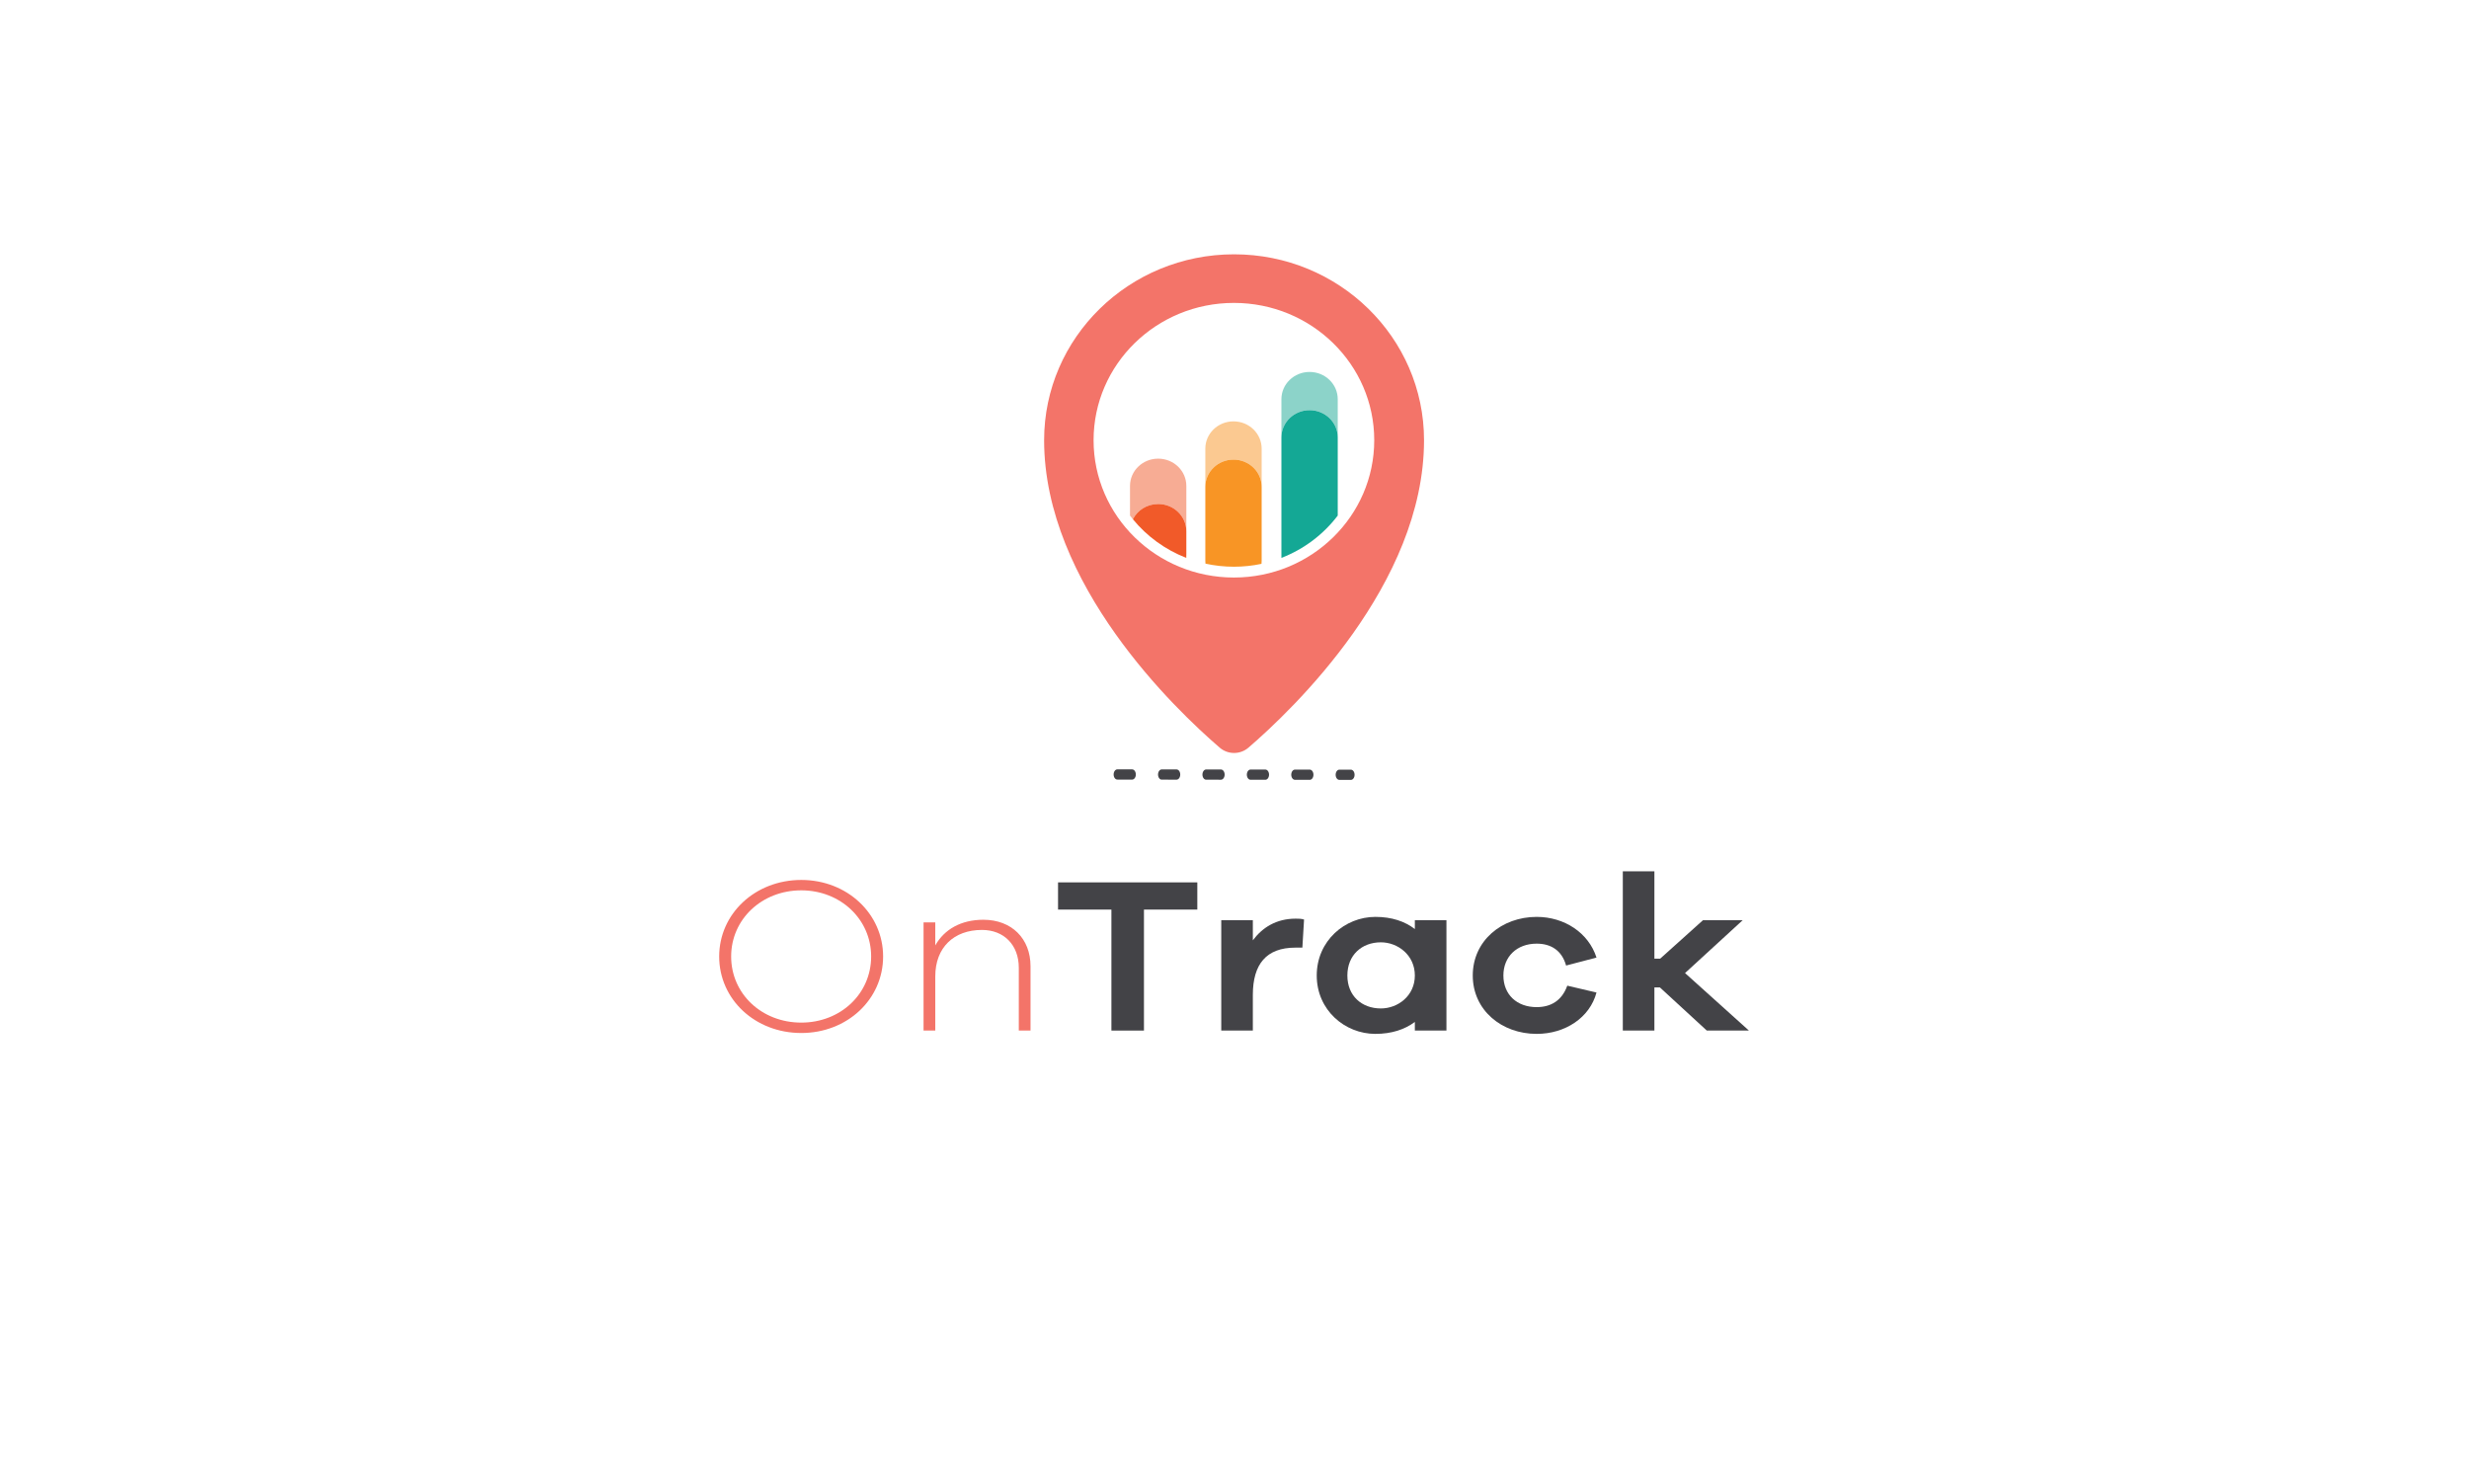
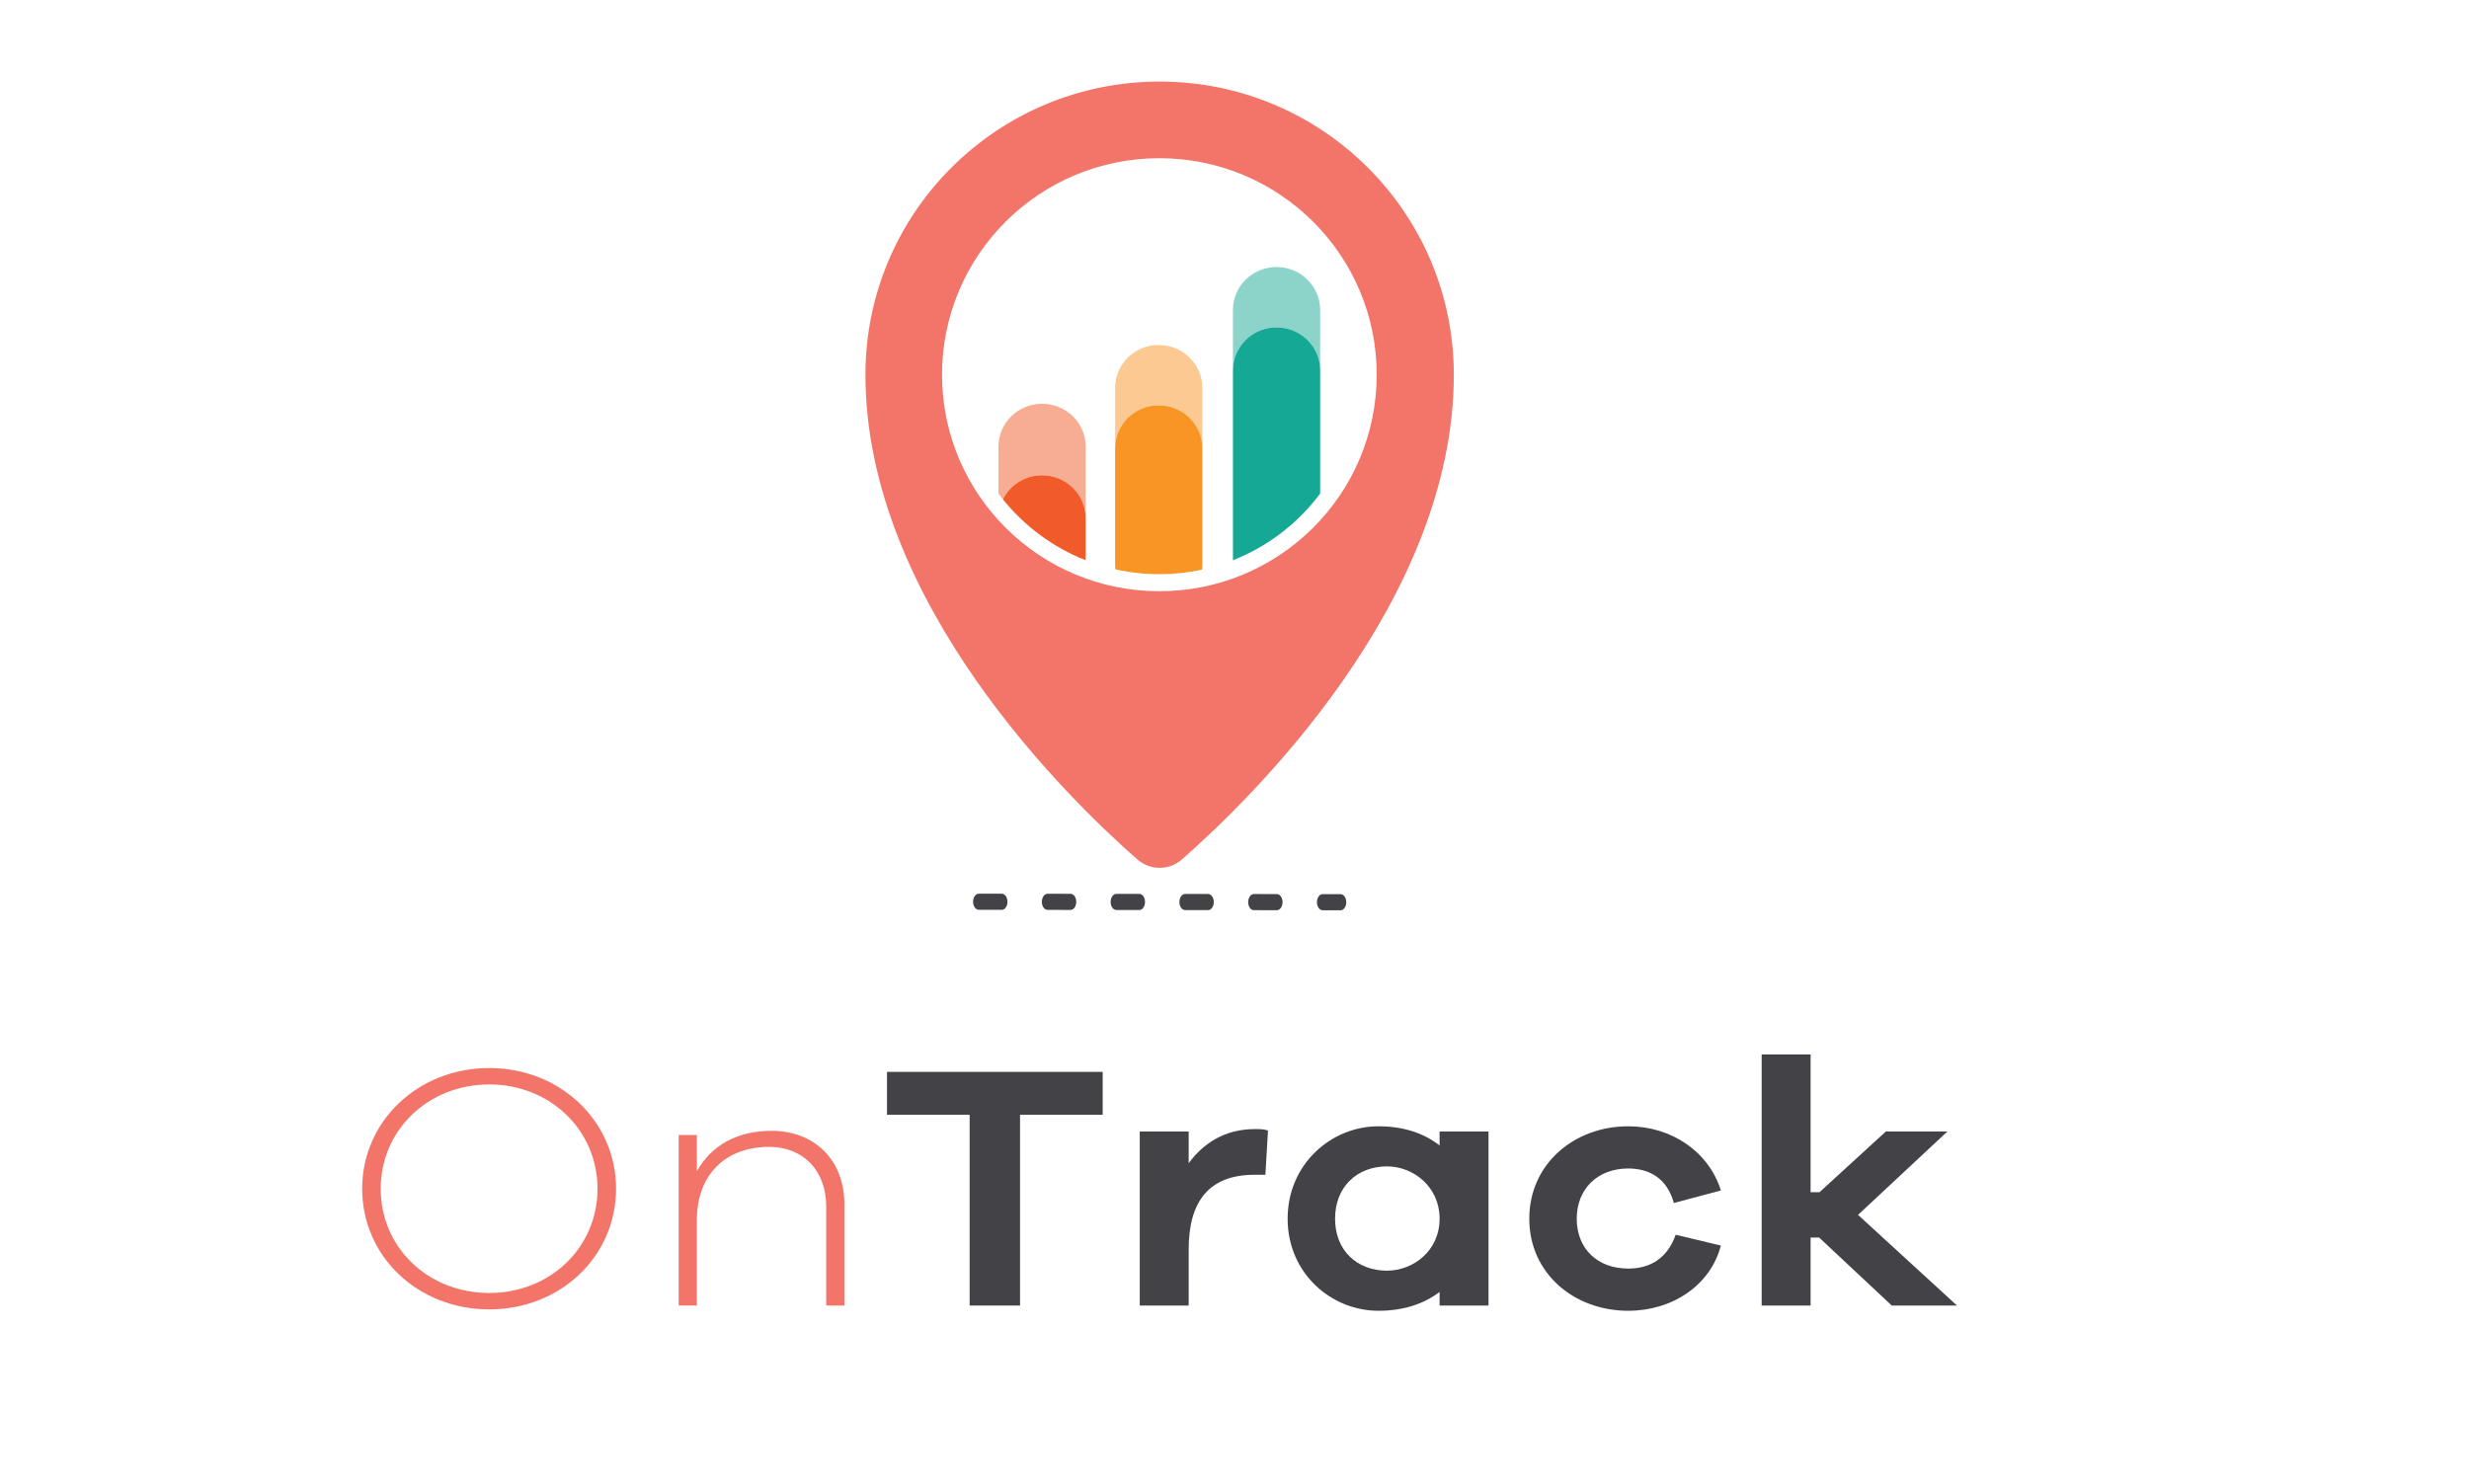
- <svg xmlns="http://www.w3.org/2000/svg" width="100%" height="100%" viewBox="0 0 702 422" version="1.1" xml:space="preserve" style="fill-rule:evenodd;clip-rule:evenodd;stroke-linecap:round;stroke-linejoin:round;stroke-miterlimit:1.5;" id="svg43">
+ <svg xmlns="http://www.w3.org/2000/svg" width="701.751" height="421.712" viewBox="0 0 701.751 421.712" version="1.1" xml:space="preserve" style="clip-rule:evenodd;fill-rule:evenodd;stroke-linecap:round;stroke-linejoin:round;stroke-miterlimit:1.5" id="svg43">
  <defs id="defs43" />
-   <g transform="matrix(1,0,0,1,-770.242,0)" id="g43">
-     <g id="_2" transform="matrix(1,0,0,1,243.93,-205.339)">
-       <rect x="526.312" y="205.339" width="701.751" height="421.712" style="fill:none;" id="rect1" />
+   <g transform="translate(-770.242)" id="g43">
+     <g id="_2" transform="translate(243.93,-205.339)">
+       <rect x="526.312" y="205.339" width="701.751" height="421.712" style="fill:none" id="rect1" />
      <g transform="matrix(0.56084,0,0,0.56084,526.413,269.899)" id="g25">
                
            </g>
-       <g transform="matrix(0.625121,0,0,0.583886,551.071,245.49)" id="g31">
-         <path d="M324.836,359.832C303.829,359.832 287.502,376.315 287.502,397.106C287.502,418.006 303.829,434.381 324.836,434.381C345.734,434.381 362.061,418.006 362.061,397.106C362.061,376.315 345.734,359.832 324.836,359.832ZM324.836,429.318C306.876,429.318 292.944,415.313 292.944,397.106C292.944,379.008 306.876,364.895 324.836,364.895C342.686,364.895 356.618,379.008 356.618,397.106C356.618,415.313 342.686,429.318 324.836,429.318Z" style="fill:rgb(243,116,105);fill-rule:nonzero;" id="path25" />
-         <path d="M407.667,379.223C397.544,379.223 389.925,383.856 385.789,391.72L385.789,380.516L380.455,380.516L380.455,433.196L385.789,433.196L385.789,406.802C385.789,392.689 394.279,384.179 407.014,384.179C417.027,384.179 423.776,391.504 423.776,402.601L423.776,433.196L429.109,433.196L429.109,401.846C429.109,388.38 420.511,379.223 407.667,379.223Z" style="fill:rgb(243,116,105);fill-rule:nonzero;" id="path26" />
-         <path d="M504.974,374.268L504.974,361.017L441.626,361.017L441.626,374.268L465.899,374.268L465.899,433.196L480.702,433.196L480.702,374.268L504.974,374.268Z" style="fill:rgb(67,67,71);fill-rule:nonzero;" id="path27" />
-         <path d="M549.71,378.685C540.893,378.685 534.58,382.994 530.226,389.242L530.226,379.439L515.859,379.439L515.859,433.196L530.226,433.196L530.226,415.851C530.226,400.877 536.322,392.797 549.601,392.797L552.757,392.797L553.519,379.116C552.213,378.685 551.125,378.685 549.71,378.685Z" style="fill:rgb(67,67,71);fill-rule:nonzero;" id="path28" />
-         <path d="M618.282,379.439L603.914,379.439L603.914,383.748C599.343,379.977 593.356,377.823 585.955,377.823C572.132,377.823 559.288,389.458 559.288,406.371C559.288,423.285 572.132,434.812 585.955,434.812C593.356,434.812 599.343,432.657 603.914,428.994L603.914,433.196L618.282,433.196L618.282,379.439ZM588.458,422.423C579.751,422.423 573.22,416.282 573.22,406.371C573.22,396.46 579.751,390.212 588.458,390.212C596.186,390.212 603.914,396.46 603.914,406.371C603.914,416.282 596.186,422.423 588.458,422.423Z" style="fill:rgb(67,67,71);fill-rule:nonzero;" id="path29" />
-         <path d="M659.316,421.776C650.282,421.776 644.187,415.636 644.187,406.371C644.187,397.214 650.282,390.858 659.316,390.858C665.63,390.858 670.745,393.982 672.704,401.523L686.528,397.645C682.936,385.579 671.943,377.823 659.316,377.823C643.425,377.823 630.255,389.458 630.255,406.371C630.255,423.285 643.425,434.812 659.316,434.812C672.269,434.812 683.48,426.947 686.528,414.666L673.249,411.327C670.745,418.76 665.63,421.776 659.316,421.776Z" style="fill:rgb(67,67,71);fill-rule:nonzero;" id="path30" />
-         <path d="M755.862,433.196L726.8,405.186L753.032,379.439L734.964,379.439L715.481,398.184L712.868,398.184L712.868,355.63L698.501,355.63L698.501,433.196L712.868,433.196L712.868,412.189L715.372,412.189L736.705,433.196L755.862,433.196Z" style="fill:rgb(67,67,71);fill-rule:nonzero;" id="path31" />
+       <g transform="matrix(0.9678102,0,0,0.9203191,351.0051,177.8181)" id="g31">
+         <path d="m 324.836,359.832 c -21.007,0 -37.334,16.483 -37.334,37.274 0,20.9 16.327,37.275 37.334,37.275 20.898,0 37.225,-16.375 37.225,-37.275 0,-20.791 -16.327,-37.274 -37.225,-37.274 z m 0,69.486 c -17.96,0 -31.892,-14.005 -31.892,-32.212 0,-18.098 13.932,-32.211 31.892,-32.211 17.85,0 31.782,14.113 31.782,32.211 0,18.207 -13.932,32.212 -31.782,32.212 z" style="fill:#f37469;fill-rule:nonzero" id="path25" />
+         <path d="m 407.667,379.223 c -10.123,0 -17.742,4.633 -21.878,12.497 v -11.204 h -5.334 v 52.68 h 5.334 v -26.394 c 0,-14.113 8.49,-22.623 21.225,-22.623 10.013,0 16.762,7.325 16.762,18.422 v 30.595 h 5.333 v -31.35 c 0,-13.466 -8.598,-22.623 -21.442,-22.623 z" style="fill:#f37469;fill-rule:nonzero" id="path26" />
+         <path d="m 504.974,374.268 v -13.251 h -63.348 v 13.251 h 24.273 v 58.928 h 14.803 v -58.928 z" style="fill:#434347;fill-rule:nonzero" id="path27" />
+         <path d="m 549.71,378.685 c -8.817,0 -15.13,4.309 -19.484,10.557 v -9.803 h -14.367 v 53.757 h 14.367 v -17.345 c 0,-14.974 6.096,-23.054 19.375,-23.054 h 3.156 l 0.762,-13.681 c -1.306,-0.431 -2.394,-0.431 -3.809,-0.431 z" style="fill:#434347;fill-rule:nonzero" id="path28" />
+         <path d="m 618.282,379.439 h -14.368 v 4.309 c -4.571,-3.771 -10.558,-5.925 -17.959,-5.925 -13.823,0 -26.667,11.635 -26.667,28.548 0,16.914 12.844,28.441 26.667,28.441 7.401,0 13.388,-2.155 17.959,-5.818 v 4.202 h 14.368 z m -29.824,42.984 c -8.707,0 -15.238,-6.141 -15.238,-16.052 0,-9.911 6.531,-16.159 15.238,-16.159 7.728,0 15.456,6.248 15.456,16.159 0,9.911 -7.728,16.052 -15.456,16.052 z" style="fill:#434347;fill-rule:nonzero" id="path29" />
+         <path d="m 659.316,421.776 c -9.034,0 -15.129,-6.14 -15.129,-15.405 0,-9.157 6.095,-15.513 15.129,-15.513 6.314,0 11.429,3.124 13.388,10.665 l 13.824,-3.878 c -3.592,-12.066 -14.585,-19.822 -27.212,-19.822 -15.891,0 -29.061,11.635 -29.061,28.548 0,16.914 13.17,28.441 29.061,28.441 12.953,0 24.164,-7.865 27.212,-20.146 l -13.279,-3.339 c -2.504,7.433 -7.619,10.449 -13.933,10.449 z" style="fill:#434347;fill-rule:nonzero" id="path30" />
+         <path d="m 755.862,433.196 -29.062,-28.01 26.232,-25.747 h -18.068 l -19.483,18.745 h -2.613 V 355.63 h -14.367 v 77.566 h 14.367 v -21.007 h 2.504 l 21.333,21.007 z" style="fill:#434347;fill-rule:nonzero" id="path31" />
      </g>
-       <g transform="matrix(2.70404,0,0,1.1474,-10573.9,-276.198)" id="g42">
-         <g transform="matrix(0.111168,-0.000229971,-7.91771e-05,0.362275,2783.7,-1130.79)" id="g32">
-           <path d="M12946.3,4817.9L13167.2,4818.25" style="fill:none;stroke:rgb(67,67,71);stroke-width:7px;stroke-dasharray:14,28,0,0,0,0;" id="path32" />
+       <g transform="matrix(4.186386,0,0,1.808528,-16872.637,-644.4647)" id="g42">
+         <g transform="matrix(0.111168,-2.29971e-4,-7.91771e-5,0.362275,2783.7,-1130.79)" id="g32">
+           <path d="m 12946.3,4817.9 220.9,0.35" style="fill:none;stroke:#434347;stroke-width:7px;stroke-dasharray:14, 28, 0, 0, 0, 0" id="path32" />
        </g>
-         <g transform="matrix(1,0,0,1,850.487,72.8676)" id="g41">
+         <g transform="translate(850.487,72.8676)" id="g41">
          <g transform="matrix(0.0381557,0,0,0.0880254,3342.35,395.671)" id="g33">
-             <path d="M1623.48,684.479C1623.48,1090.38 1261.35,1443.04 1139.48,1550.23C1116.91,1570.08 1083.09,1570.08 1060.52,1550.23C938.65,1443.04 576.521,1090.38 576.521,684.479C576.521,395.367 810.888,161 1100,161C1389.11,161 1623.48,395.367 1623.48,684.479ZM1486.26,684.479C1486.26,470.942 1313.12,297.836 1099.54,297.836C885.961,297.836 712.82,470.942 712.82,684.479C712.82,898.016 885.961,1071.12 1099.54,1071.12C1313.12,1071.12 1486.26,898.016 1486.26,684.479Z" style="fill:rgb(243,116,105);" id="path33" />
+             <path d="m 1623.48,684.479 c 0,405.901 -362.13,758.561 -484,865.751 -22.57,19.85 -56.39,19.85 -78.96,0 C 938.65,1443.04 576.521,1090.38 576.521,684.479 576.521,395.367 810.888,161 1100,161 c 289.11,0 523.48,234.367 523.48,523.479 z m -137.22,0 c 0,-213.537 -173.14,-386.643 -386.72,-386.643 -213.579,0 -386.72,173.106 -386.72,386.643 0,213.537 173.141,386.641 386.72,386.641 213.58,0 386.72,-173.104 386.72,-386.641 z" style="fill:#f37469" id="path33" />
          </g>
-           <g transform="matrix(0.211997,1.17874e-16,-5.21285e-17,0.483143,3384.26,443.044)" id="g34">
-             <path d="M-13.969,50.573L-13.969,30.954C-13.969,23.239 -7.715,16.984 0,16.984C7.715,16.984 13.969,23.239 13.969,30.954L13.969,50.573C13.969,42.858 7.715,36.604 0,36.604C-7.715,36.604 -13.969,42.858 -13.969,50.573Z" style="fill:rgb(248,149,37);fill-opacity:0.5;" id="path34" />
+           <g transform="matrix(0.211997,0,0,0.483143,3384.26,443.044)" id="g34">
+             <path d="M -13.969,50.573 V 30.954 c 0,-7.715 6.254,-13.97 13.969,-13.97 7.715,0 13.969,6.255 13.969,13.97 V 50.573 C 13.969,42.858 7.715,36.604 0,36.604 c -7.715,0 -13.969,6.254 -13.969,13.969 z" style="fill:#f89525;fill-opacity:0.5" id="path34" />
          </g>
-           <g transform="matrix(0.211997,1.17874e-16,-5.21285e-17,0.483143,3384.26,457.387)" id="g35">
-             <path d="M13.969,20.886L13.969,58.849C13.969,59.369 13.941,59.881 13.885,60.386C9.48,61.355 4.905,61.865 0.213,61.865C-4.634,61.865 -9.356,61.32 -13.896,60.289C-13.944,59.815 -13.969,59.335 -13.969,58.849L-13.969,20.886C-13.969,13.171 -7.715,6.917 0,6.917C7.715,6.917 13.969,13.171 13.969,20.886Z" style="fill:rgb(248,149,37);" id="path35" />
+           <g transform="matrix(0.211997,0,0,0.483143,3384.26,457.387)" id="g35">
+             <path d="m 13.969,20.886 v 37.963 c 0,0.52 -0.028,1.032 -0.084,1.537 -4.405,0.969 -8.98,1.479 -13.672,1.479 -4.847,0 -9.569,-0.545 -14.109,-1.576 -0.048,-0.474 -0.073,-0.954 -0.073,-1.44 V 20.886 c 0,-7.715 6.254,-13.969 13.969,-13.969 7.715,0 13.969,6.254 13.969,13.969 z" style="fill:#f89525" id="path35" />
          </g>
-           <g transform="matrix(0.211997,1.17874e-16,-5.21285e-17,0.483143,3392.26,443.044)" id="g36">
-             <path d="M-13.969,25.219L-13.969,5.599C-13.969,-2.116 -7.715,-8.371 0,-8.371C7.715,-8.371 13.969,-2.116 13.969,5.599L13.969,25.219C13.969,17.504 7.715,11.25 0,11.25C-7.715,11.25 -13.969,17.504 -13.969,25.219Z" style="fill:rgb(26,168,149);fill-opacity:0.5;" id="path36" />
+           <g transform="matrix(0.211997,0,0,0.483143,3392.26,443.044)" id="g36">
+             <path d="M -13.969,25.219 V 5.599 c 0,-7.715 6.254,-13.97 13.969,-13.97 7.715,0 13.969,6.255 13.969,13.97 v 19.62 C 13.969,17.504 7.715,11.25 0,11.25 c -7.715,0 -13.969,6.254 -13.969,13.969 z" style="fill:#1aa895;fill-opacity:0.5" id="path36" />
          </g>
-           <g transform="matrix(0.211997,1.17874e-16,-5.21285e-17,0.483143,3392.26,457.387)" id="g37">
-             <path d="M13.969,-4.468L13.969,35.628C6.892,45.27 -2.765,52.857 -13.969,57.341L-13.969,-4.468C-13.969,-12.183 -7.715,-18.437 0,-18.437C7.715,-18.437 13.969,-12.183 13.969,-4.468Z" style="fill:rgb(20,168,149);" id="path37" />
+           <g transform="matrix(0.211997,0,0,0.483143,3392.26,457.387)" id="g37">
+             <path d="M 13.969,-4.468 V 35.628 C 6.892,45.27 -2.765,52.857 -13.969,57.341 V -4.468 c 0,-7.715 6.254,-13.969 13.969,-13.969 7.715,0 13.969,6.254 13.969,13.969 z" style="fill:#14a895" id="path37" />
          </g>
-           <g transform="matrix(0.211997,1.17874e-16,-5.21285e-17,0.483143,3376.34,441.284)" id="g38">
-             <path d="M-13.969,68.958L-13.969,53.725C-13.969,46.01 -7.715,39.755 0,39.755C7.715,39.755 13.969,46.01 13.969,53.725L13.969,76.991C13.969,69.276 7.715,63.022 -0,63.022C-5.504,63.022 -10.265,66.205 -12.541,70.831C-13.028,70.216 -13.504,69.592 -13.969,68.958Z" style="fill:rgb(241,90,42);fill-opacity:0.5;" id="path38" />
+           <g transform="matrix(0.211997,0,0,0.483143,3376.34,441.284)" id="g38">
+             <path d="M -13.969,68.958 V 53.725 c 0,-7.715 6.254,-13.97 13.969,-13.97 7.715,0 13.969,6.255 13.969,13.97 V 76.991 C 13.969,69.276 7.715,63.022 0,63.022 c -5.504,0 -10.265,3.183 -12.541,7.809 -0.487,-0.615 -0.963,-1.239 -1.428,-1.873 z" style="fill:#f15a2a;fill-opacity:0.5" id="path38" />
          </g>
-           <g transform="matrix(0.211997,1.17874e-16,-5.21285e-17,0.483143,3376.34,468.58)" id="g39">
-             <path d="M13.969,20.493L13.969,32.038C13.969,32.743 13.917,33.435 13.816,34.112C3.412,29.917 -5.651,23.043 -12.541,14.334C-10.265,9.707 -5.504,6.524 0,6.524C7.715,6.524 13.969,12.778 13.969,20.493Z" style="fill:rgb(241,90,41);" id="path39" />
+           <g transform="matrix(0.211997,0,0,0.483143,3376.34,468.58)" id="g39">
+             <path d="m 13.969,20.493 v 11.545 c 0,0.705 -0.052,1.397 -0.153,2.074 C 3.412,29.917 -5.651,23.043 -12.541,14.334 -10.265,9.707 -5.504,6.524 0,6.524 c 7.715,0 13.969,6.254 13.969,13.969 z" style="fill:#f15a29" id="path39" />
          </g>
-           <g transform="matrix(0.211997,1.17874e-16,-5.21285e-17,0.483143,3376.34,468.58)" id="g40">
-             <path d="M13.969,32.038L13.969,34.173C13.918,34.153 13.867,34.133 13.816,34.112C13.917,33.435 13.969,32.743 13.969,32.038Z" style="fill:rgb(251,170,33);" id="path40" />
+           <g transform="matrix(0.211997,0,0,0.483143,3376.34,468.58)" id="g40">
+             <path d="m 13.969,32.038 v 2.135 c -0.051,-0.02 -0.102,-0.04 -0.153,-0.061 0.101,-0.677 0.153,-1.369 0.153,-2.074 z" style="fill:#fbaa21" id="path40" />
          </g>
        </g>
      </g>
    </g>
  </g>
</svg>
